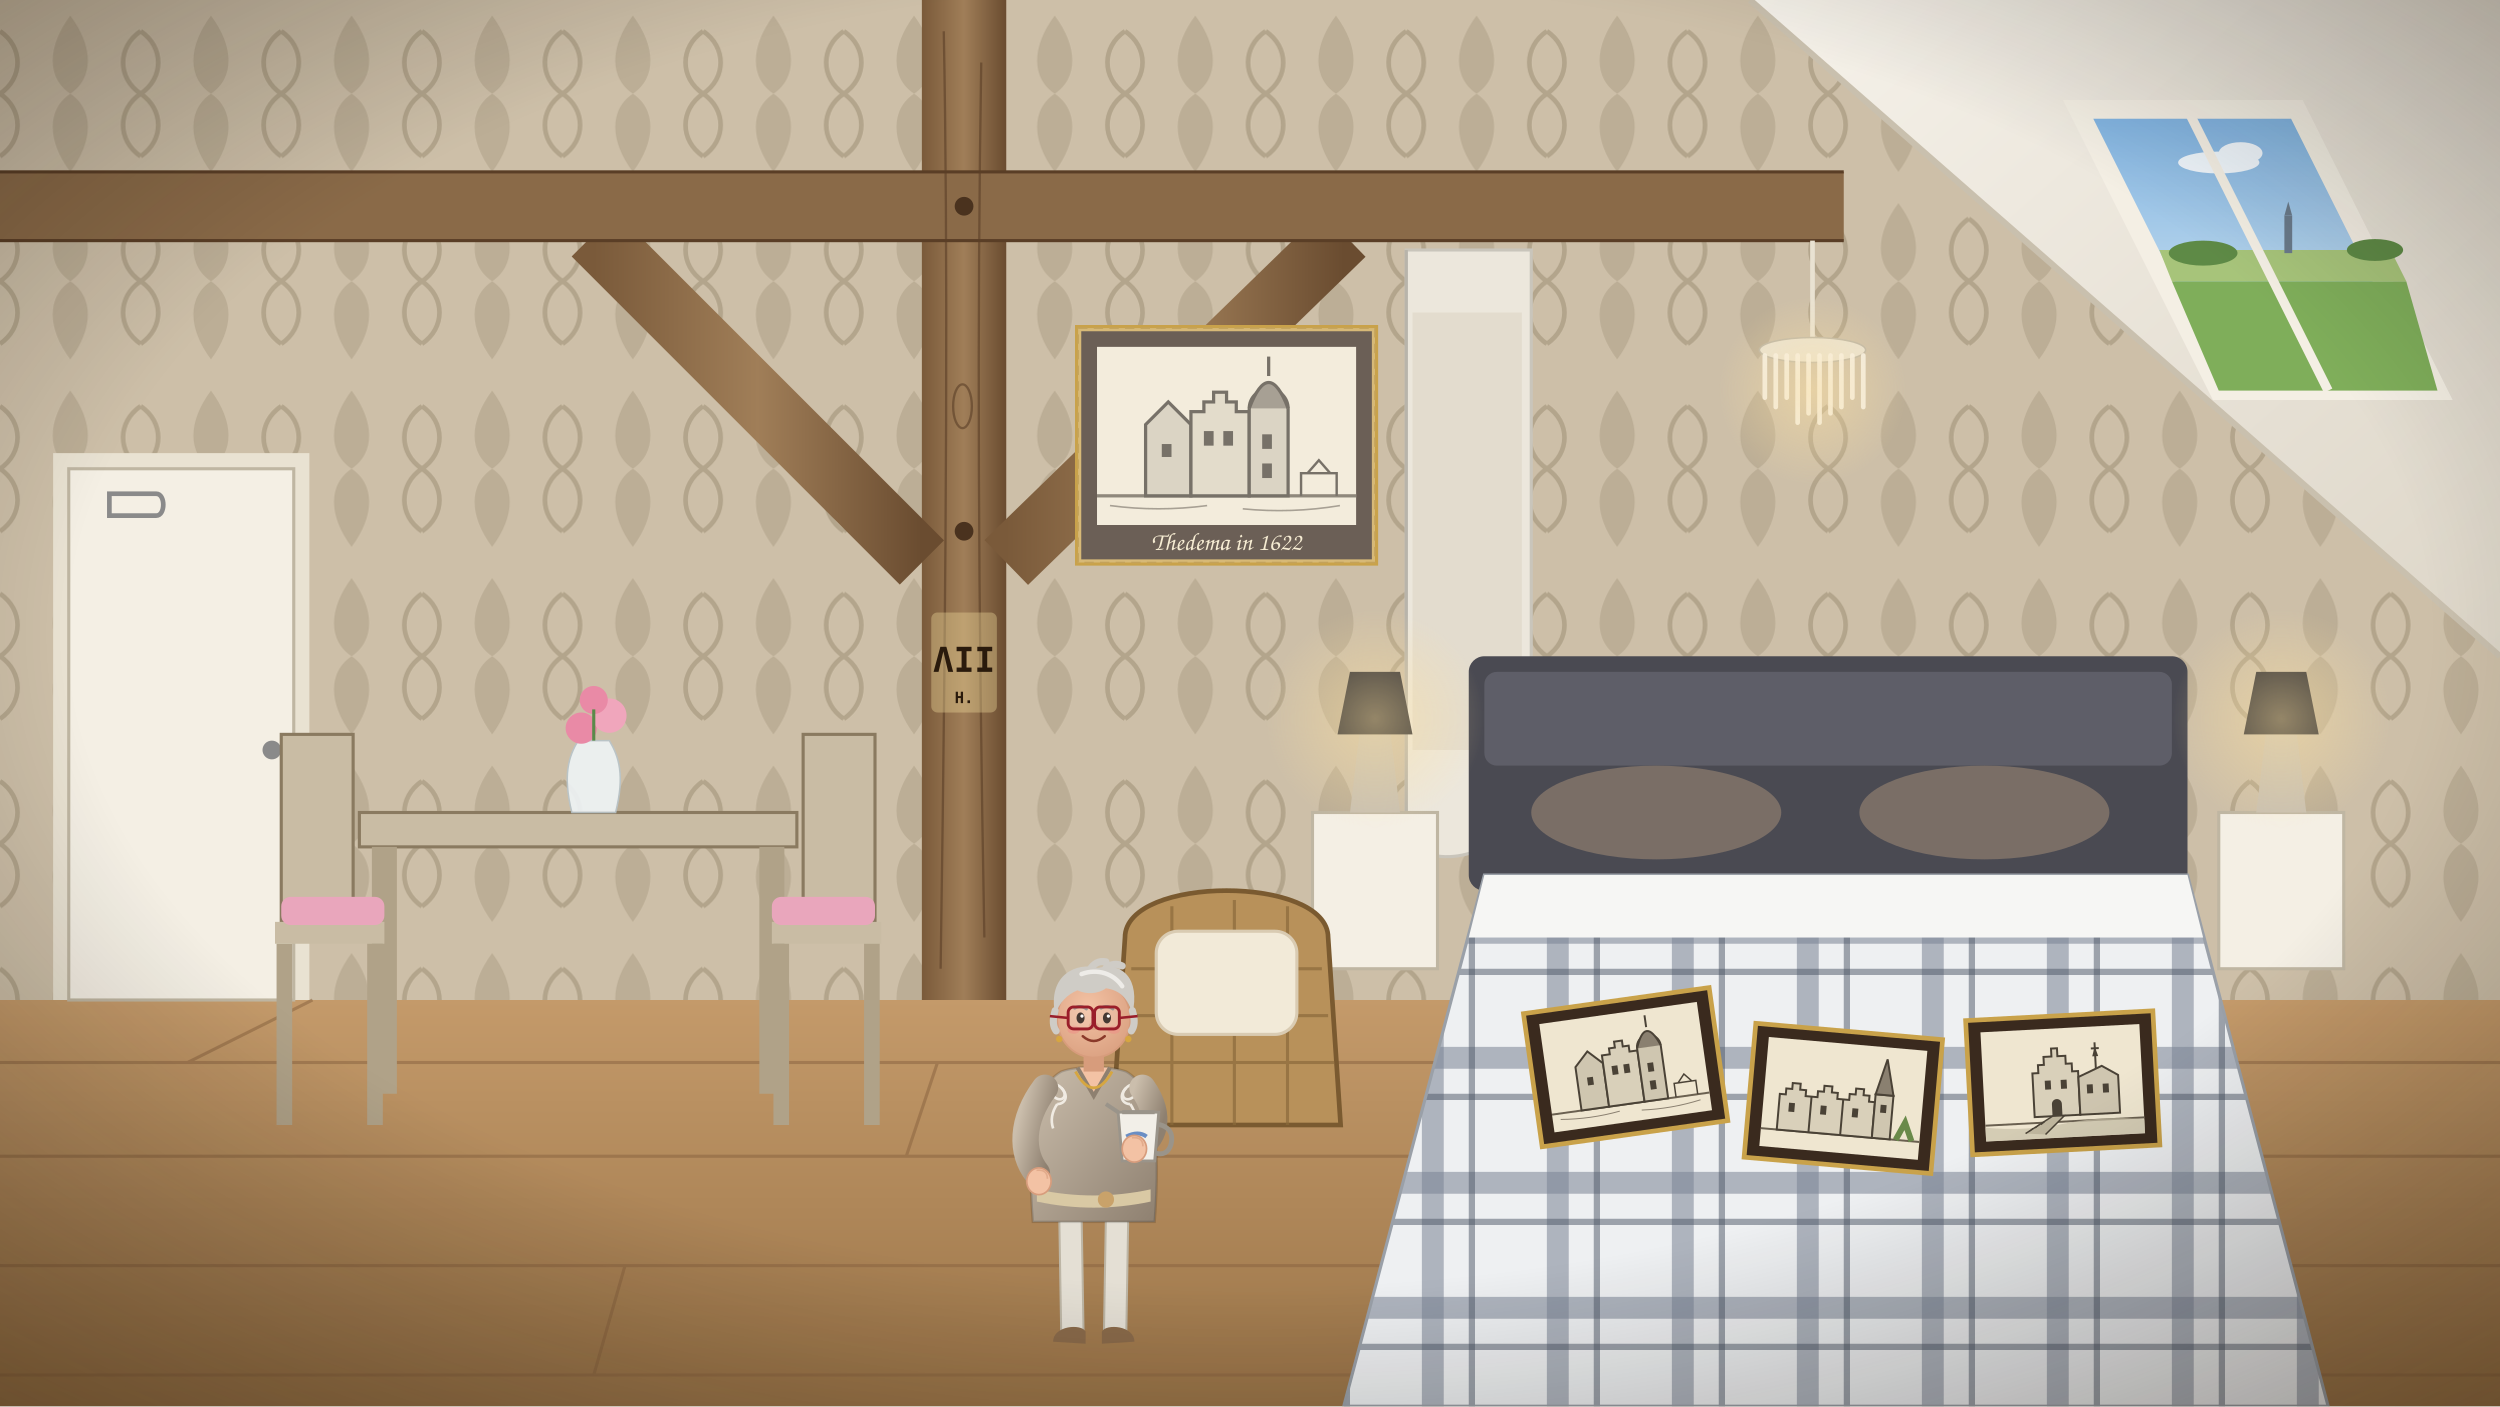
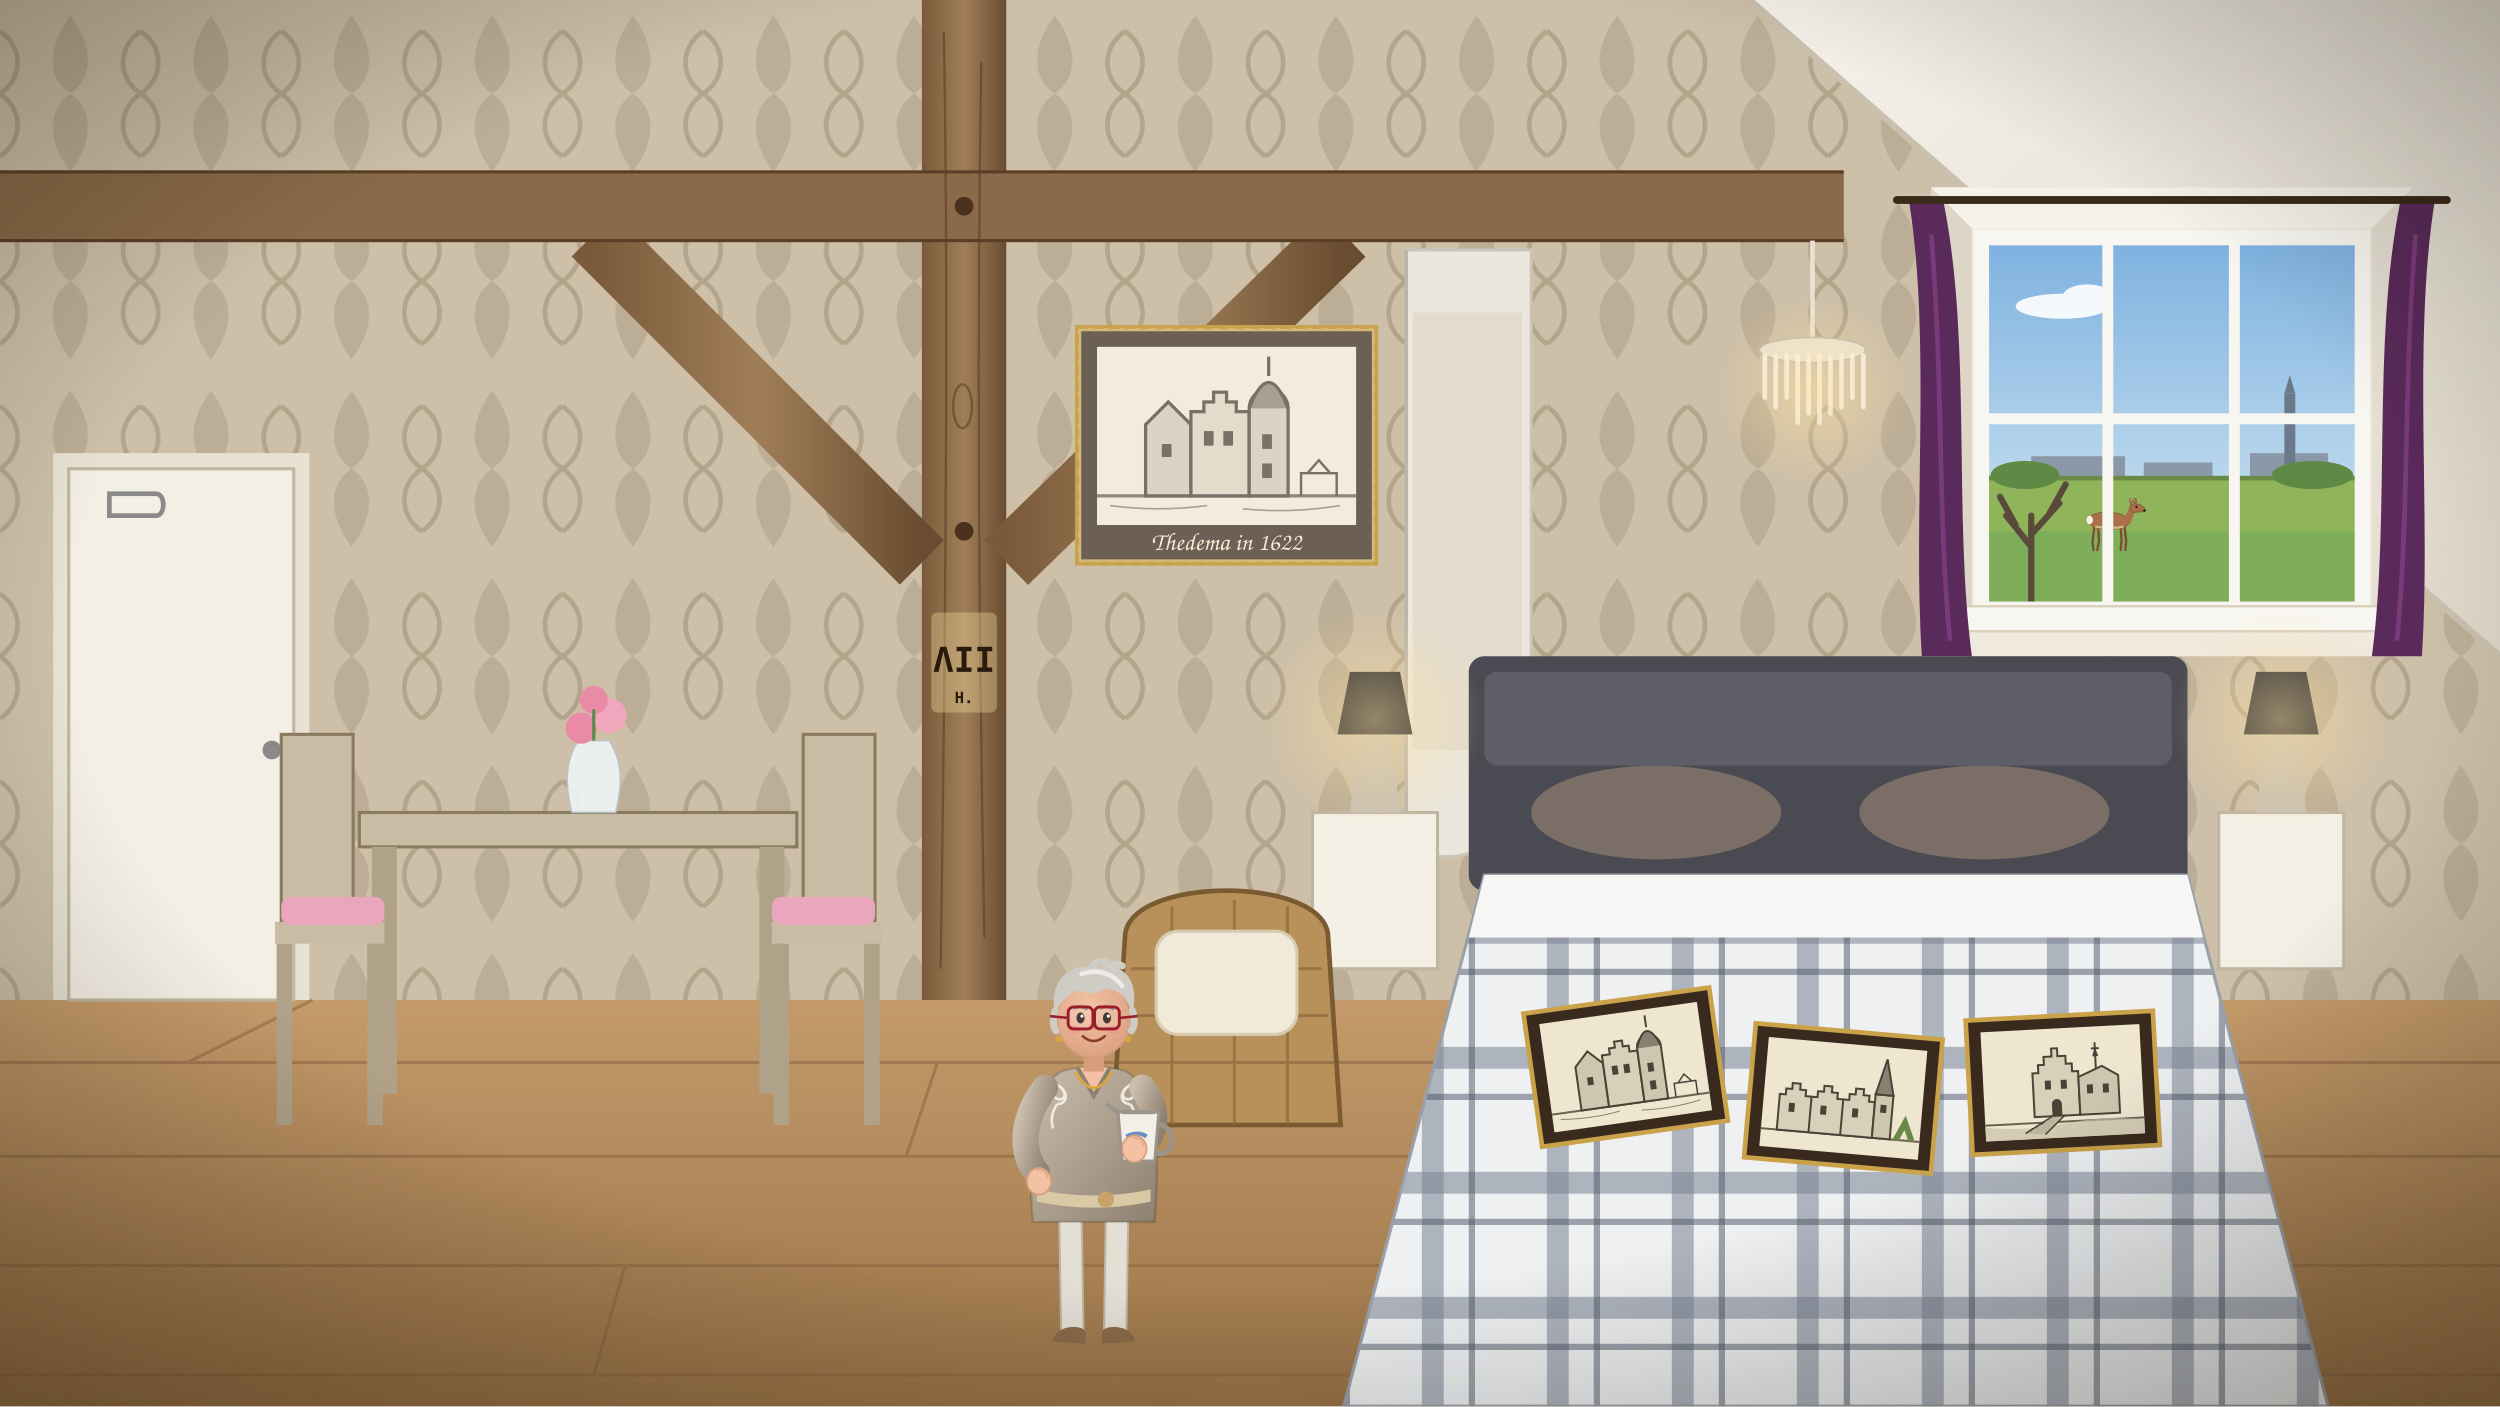
<svg xmlns="http://www.w3.org/2000/svg" class="scene" id="sc-kamer" viewBox="0 0 1600 900" preserveAspectRatio="xMidYMid slice" aria-label="Een B&amp;B-kamer op de hooizolder, met de oude gebinten">
  <defs>
    <pattern id="kmPlanks" width="64" height="300" patternUnits="userSpaceOnUse">
      <rect width="64" height="300" fill="#b8b0a2" />
      <rect x="0" width="20" height="300" fill="#a49c8c" />
      <rect x="22" width="22" height="300" fill="#c4bcae" />
      <rect x="46" width="17" height="300" fill="#9c9484" />
      <path d="M21 0 V300 M45 0 V300 M63 0 V300" stroke="#7a7262" stroke-width="2" />
      <ellipse cx="32" cy="120" rx="4" ry="9" fill="none" stroke="#857d6e" stroke-width="1.5" />
      <path d="M8 40 q4 30 0 60 M54 180 q-3 40 0 80" stroke="#8a8272" stroke-width="1" fill="none" />
    </pattern>
    <pattern id="kmFlowers" width="120" height="160" patternUnits="userSpaceOnUse">
      <rect width="120" height="160" fill="#f4f1ea" />
      <path d="M30 160 C34 120 24 90 30 50 M90 80 C94 50 84 30 90 0 M90 160 C86 130 92 110 90 80" stroke="#b8b4aa" stroke-width="2" fill="none" />
      <g fill="#c9c5bb">
        <ellipse cx="30" cy="44" rx="14" ry="11" />
        <ellipse cx="90" cy="124" rx="14" ry="11" />
      </g>
      <g fill="#a9a59b">
        <circle cx="30" cy="44" r="4" />
        <circle cx="90" cy="124" r="4" />
      </g>
      <path d="M30 90 q14 -6 16 -16 M90 30 q-14 -4 -18 -14" stroke="#c9c5bb" stroke-width="5" fill="none" stroke-linecap="round" />
    </pattern>
    <pattern id="kmDamask" width="90" height="120" patternUnits="userSpaceOnUse">
      <rect width="90" height="120" fill="#cdbfa8" />
      <path d="M45 10 C60 30 60 50 45 60 C30 50 30 30 45 10Z M45 60 C60 70 60 90 45 110 C30 90 30 70 45 60Z" fill="#bcae96" />
      <path d="M0 60 C15 50 15 30 0 20 M90 60 C75 50 75 30 90 20 M0 60 C15 70 15 90 0 100 M90 60 C75 70 75 90 90 100" fill="none" stroke="#b3a58c" stroke-width="3" />
    </pattern>
    <pattern id="kmPlaid" width="80" height="80" patternUnits="userSpaceOnUse">
      <rect width="80" height="80" fill="#eef0f2" />
      <rect x="0" y="30" width="80" height="14" fill="#7a8494" opacity=".55" />
      <rect x="30" y="0" width="14" height="80" fill="#7a8494" opacity=".55" />
      <rect x="0" y="60" width="80" height="4" fill="#4a5464" opacity=".5" />
      <rect x="60" y="0" width="4" height="80" fill="#4a5464" opacity=".5" />
    </pattern>
    <linearGradient id="kmSlope" x1="0" y1="0" x2="1" y2="1">
      <stop offset="0" stop-color="#f6f2ea" />
      <stop offset="1" stop-color="#ddd6c8" />
    </linearGradient>
    <linearGradient id="kmFloor" x1="0" y1="0" x2="0" y2="1">
      <stop offset="0" stop-color="#c49a6a" />
      <stop offset="1" stop-color="#9a7448" />
    </linearGradient>
    <linearGradient id="kmOak" x1="0" y1="0" x2="1" y2="0">
      <stop offset="0" stop-color="#7a5a3a" />
      <stop offset=".5" stop-color="#a07e58" />
      <stop offset="1" stop-color="#6a4c30" />
    </linearGradient>
    <linearGradient id="kmSky" x1="0" y1="0" x2="0" y2="1">
      <stop offset="0" stop-color="#7fb2e0" />
      <stop offset="1" stop-color="#d8eaf4" />
    </linearGradient>
    <radialGradient id="kmVign" cx=".5" cy=".45" r=".78">
      <stop offset=".6" stop-color="#000" stop-opacity="0" />
      <stop offset="1" stop-color="#2a1a08" stop-opacity=".45" />
    </radialGradient>
    <radialGradient id="kmLampG" cx=".5" cy=".5" r=".5">
      <stop offset="0" stop-color="#ffe2a0" stop-opacity=".5" />
      <stop offset="1" stop-color="#ffe2a0" stop-opacity="0" />
    </radialGradient>
    <symbol id="km-borg-thedema" viewBox="0 0 160 110">
      <rect width="160" height="110" fill="#efe6d0" />
      <path d="M0 92 H160" stroke="#6a6050" stroke-width="2" />
      <path d="M30 92 V48 L44 34 L58 48 V92Z" fill="#cfc6b0" stroke="#4a4236" stroke-width="2" />
      <path d="M58 92 V40 h8 v-6 h6 v-6 h8 v6 h6 v6 h8 V92Z" fill="#d9d0ba" stroke="#4a4236" stroke-width="2" />
      <path d="M94 92 V38 a12 12 0 0 1 24 0 V92Z" fill="#cfc6b0" stroke="#4a4236" stroke-width="2" />
      <path d="M94 38 Q106 6 118 38" fill="#8a8070" stroke="#4a4236" stroke-width="2" />
      <path d="M106 18 v-12" stroke="#4a4236" stroke-width="2" />
      <g fill="#4a4236">
        <rect x="66" y="52" width="6" height="9" />
        <rect x="78" y="52" width="6" height="9" />
        <rect x="102" y="54" width="6" height="9" />
        <rect x="102" y="72" width="6" height="9" />
        <rect x="40" y="60" width="6" height="8" />
      </g>
      <path d="M126 92 v-14 h22 v14 M130 78 l7 -8 l7 8" stroke="#4a4236" stroke-width="1.5" fill="none" />
      <path d="M8 98 q30 4 60 0 M90 100 q30 3 60 -2" stroke="#8a8070" stroke-width="1" fill="none" />
    </symbol>
    <symbol id="km-borg-alma" viewBox="0 0 160 110">
      <rect width="160" height="110" fill="#efe6d0" />
      <path d="M0 94 H160" stroke="#6a6050" stroke-width="2" />
      <path d="M0 96 q40 6 80 0 t80 0 V110 H0Z" fill="#c9c0a8" opacity=".7" />
      <path d="M50 88 V44 h6 v-8 h6 v-8 h8 v-8 h6 v8 h8 v8 h6 v8 h6 V88Z" fill="#d9d0ba" stroke="#4a4236" stroke-width="2" />
      <path d="M96 88 V50 L120 40 L136 50 V88Z" fill="#cfc6b0" stroke="#4a4236" stroke-width="2" />
      <path d="M114 42 v-26 M110 22 h8" stroke="#4a4236" stroke-width="2" />
      <path d="M111 30 l3 -10 l3 10z" fill="#4a4236" />
      <g fill="#4a4236">
        <rect x="62" y="52" width="6" height="9" />
        <rect x="78" y="52" width="6" height="9" />
        <rect x="104" y="58" width="6" height="9" />
        <rect x="120" y="58" width="6" height="9" />
      </g>
      <path d="M68 88 v-12 a5 5 0 0 1 10 0 v12" fill="#4a4236" />
      <path d="M40 104 L68 88 L80 88 L60 106" fill="#bfb69e" stroke="#4a4236" stroke-width="1.5" />
      <path d="M44 102 l4 -3 M50 99 l4 -3 M56 96 l4 -3" stroke="#4a4236" stroke-width="1" />
    </symbol>
    <symbol id="km-borg-folkerda" viewBox="0 0 160 110">
      <rect width="160" height="110" fill="#efe6d0" />
      <path d="M0 92 H160" stroke="#6a6050" stroke-width="2" />
      <path d="M16 92 V56 h6 v-6 h6 v-6 h8 v6 h6 v6 h6 V92Z M48 92 V56 h6 v-6 h6 v-6 h8 v6 h6 v6 h6 V92Z M80 92 V56 h6 v-6 h6 v-6 h8 v6 h6 v6 h6 V92Z" fill="#d9d0ba" stroke="#4a4236" stroke-width="2" />
      <path d="M112 92 V48 h18 V92Z" fill="#cfc6b0" stroke="#4a4236" stroke-width="2" />
      <path d="M112 48 L121 12 L130 48Z" fill="#8a8070" stroke="#4a4236" stroke-width="2" />
      <g fill="#4a4236">
        <rect x="26" y="64" width="6" height="9" />
        <rect x="58" y="64" width="6" height="9" />
        <rect x="90" y="64" width="6" height="9" />
        <rect x="118" y="58" width="6" height="8" />
      </g>
      <path d="M136 92 l8 -18 l8 18" stroke="#6a8a4a" stroke-width="6" fill="none" />
    </symbol>
  </defs>
  <rect id="km-wall-thedema" width="1600" height="640" fill="url(#kmPlanks)" />
  <rect id="km-wall-alma" width="1600" height="640" fill="url(#kmFlowers)" />
  <rect id="km-wall-folkerda" width="1600" height="640" fill="url(#kmDamask)" />
  <path d="M1120 0 L1600 0 L1600 420Z" fill="url(#kmSlope)" />
  <path d="M1120 0 L1600 420" stroke="#c9c0ae" stroke-width="4" />
-   <g id="km-dakraam">
-     <path d="M1330 70 L1470 70 L1560 250 L1420 250Z" fill="url(#kmSky)" stroke="#f4efe4" stroke-width="12" />
-     <path d="M1390 180 L1540 180 L1560 250 L1420 250Z" fill="#7fae5a" />
-     <path d="M1382 160 L1530 160 L1540 180 L1390 180Z" fill="#a7c47a" />
-     <g fill="#6a7a8a">
-       <rect x="1462" y="138" width="5" height="24" />
-       <path d="M1462 138 l2.5 -9 l2.5 9z" />
-     </g>
-     <g fill="#5e8a46">
-       <ellipse cx="1410" cy="162" rx="22" ry="8" />
-       <ellipse cx="1520" cy="160" rx="18" ry="7" />
-     </g>
-     <g class="km-cloud" fill="#fff" opacity=".85">
-       <ellipse cx="1420" cy="104" rx="26" ry="7" />
-       <ellipse cx="1434" cy="98" rx="14" ry="7" />
-     </g>
-     <path d="M1400 70 L1490 250" stroke="#f4efe4" stroke-width="6" />
+   <g id="km-dakkapel">
+     <path d="M1236 120 H1544 V420 H1236Z" fill="#efe9de" />
+     <path d="M1236 120 L1262 146 V402 L1236 420Z" fill="#ddd5c6" />
+     <path d="M1544 120 L1518 146 V402 L1544 420Z" fill="#e6dfd2" />
+     <path d="M1236 120 H1544 L1518 146 H1262Z" fill="#f6f2ea" />
+     <clipPath id="kmView">
+       <rect x="1272" y="156" width="236" height="230" />
+     </clipPath>
+     <g clip-path="url(#kmView)">
+       <rect x="1272" y="156" width="236" height="230" fill="url(#kmSky)" />
+       <g class="km-cloud" fill="#fff" opacity=".9">
+         <ellipse cx="1320" cy="196" rx="30" ry="8" />
+         <ellipse cx="1336" cy="190" rx="16" ry="8" />
+       </g>
+       <g fill="#8a98a8">
+         <rect x="1300" y="292" width="60" height="16" />
+         <rect x="1372" y="296" width="44" height="12" />
+         <rect x="1440" y="290" width="50" height="18" />
+       </g>
+       <g id="km-martini" fill="#6a7a8a">
+         <rect x="1462" y="252" width="7" height="56" />
+         <rect x="1460" y="266" width="11" height="3" />
+         <path d="M1462 252 l3.5 -12 l3.5 12z" />
+       </g>
+       <path d="M1272 306 H1508 V386 H1272Z" fill="#8fb45a" />
+       <path d="M1272 306 H1508" stroke="#6a8a46" stroke-width="3" />
+       <g fill="#5e8a46">
+         <ellipse cx="1296" cy="304" rx="22" ry="9" />
+         <ellipse cx="1480" cy="304" rx="26" ry="9" />
+       </g>
+       <g fill="#7fae5a">
+         <path d="M1272 340 H1508 V386 H1272Z" />
+       </g>
+       <path d="M1300 386 V330 M1300 350 L1284 330 M1300 342 L1318 322 M1290 336 L1280 318 M1312 328 L1322 310" stroke="#5a4a3a" stroke-width="4" fill="none" stroke-linecap="round" />
+       <g id="km-ree" class="km-reewalk">
+         <g class="ree-walk walking">
+           <g transform="translate(1350 352)">
+             <g transform="translate(0 0) scale(0.3 0.3)">
+               <path class="rleg a" d="M-32 -50 L-36 -18 L-34 0" stroke="#7a4e30" stroke-width="5" fill="none" stroke-linecap="round" />
+               <path class="rleg b" d="M-24 -48 L-22 -18 L-26 0" stroke="#7a4e30" stroke-width="5" fill="none" stroke-linecap="round" />
+               <path class="rleg b" d="M24 -50 L26 -20 L24 0" stroke="#7a4e30" stroke-width="5" fill="none" stroke-linecap="round" />
+               <path class="rleg a" d="M32 -50 L36 -20 L34 0" stroke="#7a4e30" stroke-width="5" fill="none" stroke-linecap="round" />
+               <path d="M-42 -62 C-44 -76 -24 -82 0 -80 C22 -80 36 -74 40 -62 C42 -50 32 -44 0 -44 C-28 -44 -42 -48 -42 -62Z" fill="#a8714a" stroke="#7a4e30" stroke-width="1.4" />
+               <path d="M-30 -50 C-10 -46 14 -46 30 -50" stroke="#e8d2b4" stroke-width="5" fill="none" opacity=".7" />
+               <ellipse cx="-42" cy="-64" rx="7" ry="9" fill="#f6efe4" />
+               <g>
+                 <path d="M30 -58 C34 -72 38 -84 46 -92 L58 -86 C52 -78 48 -66 44 -54Z" fill="#a8714a" />
+                 <path d="M44 -94 C50 -100 62 -100 70 -94 C76 -90 78 -84 74 -82 C66 -80 58 -82 52 -80 C46 -82 42 -88 44 -94Z" fill="#a8714a" stroke="#7a4e30" stroke-width="1.4" />
+                 <ellipse cx="75" cy="-84" rx="3" ry="2.4" fill="#2a1a10" />
+                 <circle cx="58" cy="-92" r="2.6" fill="#1a100a" />
+                 <circle cx="59" cy="-93" r=".8" fill="#fff" />
+                 <path d="M46 -96 C40 -110 44 -114 50 -106Z M52 -98 C52 -114 58 -114 58 -102Z" fill="#a8714a" stroke="#7a4e30" stroke-width="1.2" />
+                 <path d="M47 -104 C45 -108 46 -110 48 -106" stroke="#e8b8a0" stroke-width="2" />
+               </g>
+             </g>
+           </g>
+         </g>
+       </g>
+     </g>
+     <rect x="1268" y="152" width="244" height="238" fill="none" stroke="#f8f6f0" stroke-width="10" />
+     <path d="M1349 152 V390 M1430 152 V390 M1268 268 H1512" stroke="#f8f6f0" stroke-width="7" />
+     <rect x="1256" y="388" width="268" height="16" fill="#f8f6f0" stroke="#d9d0bc" stroke-width="1.5" />
+     <g id="km-gordijnen">
+       <path class="km-curtain" d="M1244 130 C1262 220 1250 330 1262 420 L1230 420 C1224 330 1236 220 1222 130Z" fill="#5a2a5a" />
+       <path class="km-curtain b" d="M1536 130 C1518 220 1530 330 1518 420 L1550 420 C1556 330 1544 220 1558 130Z" fill="#5a2a5a" />
+       <path d="M1236 150 C1244 250 1240 330 1248 410 M1546 150 C1538 250 1542 330 1534 410" stroke="#7a3a7a" stroke-width="3" fill="none" />
+       <path d="M1214 128 H1566" stroke="#3a2a1a" stroke-width="5" stroke-linecap="round" />
+     </g>
  </g>
  <path d="M0 640 H1600 V900 H0Z" fill="url(#kmFloor)" />
  <g stroke="#8a6440" stroke-width="2" opacity=".55">
    <path d="M0 680 H1600 M0 740 H1600 M0 810 H1600 M0 880 H1600 M200 640 L120 680 M600 680 L580 740 M1000 740 L1020 810 M400 810 L380 880 M1300 640 L1320 680" />
  </g>
  <g id="km-door">
    <rect x="34" y="290" width="164" height="350" fill="#e9e2d2" />
    <rect x="44" y="300" width="144" height="340" fill="#f4efe4" stroke="#bfb6a2" stroke-width="2" />
    <circle cx="174" cy="480" r="6" fill="#8a8a8a" />
    <path d="M70 330 h30 c6 0 6 -14 0 -14 h-30 z" fill="none" stroke="#8a8a8a" stroke-width="3" />
  </g>
  <g id="km-tafel">
    <rect x="230" y="520" width="280" height="22" fill="#c9bca4" stroke="#8a7a60" stroke-width="2" />
    <path d="M246 542 V700 M494 542 V700" stroke="#b0a288" stroke-width="16" />
    <g>
      <path d="M366 520 c-6 -24 -2 -36 4 -46 h20 c6 10 10 22 4 46z" fill="#eef4f6" opacity=".9" stroke="#b8c4ca" />
      <circle cx="372" cy="466" r="10" fill="#e98aa6" />
      <circle cx="390" cy="458" r="11" fill="#f0a6bc" />
      <circle cx="380" cy="448" r="9" fill="#e98aa6" />
      <path d="M380 474 v-20" stroke="#5a8a4a" stroke-width="2" />
    </g>
    <g>
      <path d="M180 470 h46 v120 h-46z" fill="#c9bca4" stroke="#8a7a60" stroke-width="2" />
      <path d="M176 590 h70 v14 h-70z" fill="#c9bca4" />
      <rect x="180" y="574" width="66" height="18" rx="6" fill="#e9a6bc" />
      <path d="M182 604 V720 M240 604 V720" stroke="#b0a288" stroke-width="10" />
      <path d="M560 470 h-46 v120 h46z" fill="#c9bca4" stroke="#8a7a60" stroke-width="2" />
      <path d="M564 590 h-70 v14 h70z" fill="#c9bca4" />
      <rect x="494" y="574" width="66" height="18" rx="6" fill="#e9a6bc" />
      <path d="M558 604 V720 M500 604 V720" stroke="#b0a288" stroke-width="10" />
    </g>
  </g>
  <g id="km-gebint">
    <rect x="590" y="0" width="54" height="640" fill="url(#kmOak)" />
    <path d="M644 360 L860 150" stroke="url(#kmOak)" stroke-width="40" />
    <path d="M590 360 L380 150" stroke="url(#kmOak)" stroke-width="40" />
    <rect x="0" y="110" width="1180" height="44" fill="#8a6a48" />
    <path d="M0 110 H1180 M0 154 H1180" stroke="#5a3e26" stroke-width="2" />
    <g stroke="#5a3e26" stroke-width="1.5" opacity=".6" fill="none">
      <path d="M604 20 q4 200 -2 600 M628 40 q-4 240 2 560" />
      <ellipse cx="616" cy="260" rx="6" ry="14" />
    </g>
    <g fill="#4a321e">
      <circle cx="617" cy="340" r="6" />
      <circle cx="617" cy="132" r="6" />
    </g>
    <g id="km-mark" font-family="IBM Plex Mono, monospace" font-weight="600" fill="#2a1a0c" text-anchor="middle">
      <rect x="596" y="392" width="42" height="64" rx="4" fill="#f6e2a0" opacity=".35" />
      <text id="km-marktxt" x="617" y="430" font-size="22">ΛII</text>
      <text x="617" y="450" font-size="10">H.</text>
    </g>
  </g>
  <g id="km-print">
    <rect x="690" y="210" width="190" height="150" fill="#3a2a1e" stroke="#c9a24a" stroke-width="4" />
    <use id="km-print-use" href="#km-borg-thedema" x="702" y="222" width="166" height="114" />
    <text id="km-print-cap" x="785" y="352" text-anchor="middle" font-family="Caveat, cursive" font-size="16" fill="#f3e6c4">Thedema in 1622</text>
  </g>
  <rect id="km-print-empty" x="690" y="210" width="190" height="150" fill="#fff" opacity=".25" stroke="#b3a58c" stroke-dasharray="6 4" />
  <g id="km-loose">
    <path d="M900 160 H980 V520 C960 540 930 560 900 540Z" fill="#ece7dc" stroke="#c9c5bb" stroke-width="2" />
    <path d="M900 160 V540" stroke="#b8b4aa" stroke-width="2" />
    <path d="M980 520 C950 500 940 470 950 440 C966 470 974 494 980 520Z" fill="#d9d4c8" />
    <rect x="904" y="200" width="70" height="280" fill="#d9d2c0" opacity=".5" />
  </g>
  <g id="km-luchter" class="km-luchter">
    <path d="M1160 154 V220" stroke="#e9e2d2" stroke-width="3" />
    <ellipse cx="1160" cy="224" rx="34" ry="8" fill="#e9e2d2" stroke="#bdb6a6" />
    <g fill="#f6f2ea" opacity=".9">
      <rect x="1128" y="226" width="3" height="30" rx="1.5" />
      <rect x="1135" y="226" width="3" height="36" rx="1.5" />
      <rect x="1142" y="226" width="3" height="30" rx="1.5" />
      <rect x="1149" y="226" width="3" height="46" rx="1.5" />
      <rect x="1156" y="226" width="3" height="40" rx="1.5" />
      <rect x="1163" y="226" width="3" height="46" rx="1.5" />
      <rect x="1170" y="226" width="3" height="40" rx="1.5" />
      <rect x="1177" y="226" width="3" height="36" rx="1.5" />
      <rect x="1184" y="226" width="3" height="30" rx="1.5" />
      <rect x="1191" y="226" width="3" height="36" rx="1.5" />
    </g>
    <circle cx="1160" cy="250" r="60" fill="url(#kmLampG)" />
  </g>
  <g id="km-bed">
    <rect x="940" y="420" width="460" height="150" rx="10" fill="#4a4a52" />
    <rect x="950" y="430" width="440" height="60" rx="8" fill="#5e5e68" />
    <ellipse cx="1060" cy="520" rx="80" ry="30" fill="#7a6e66" />
    <ellipse cx="1270" cy="520" rx="80" ry="30" fill="#7a6e66" />
    <path d="M950 560 L860 900 H1490 L1400 560Z" fill="url(#kmPlaid)" stroke="#9aa0a8" stroke-width="2" />
    <path d="M950 560 L1400 560 L1410 600 L940 600Z" fill="#f6f6f4" />
    <g>
      <rect x="840" y="520" width="80" height="100" fill="#f4efe4" stroke="#bfb6a2" stroke-width="2" />
      <path d="M864 520 l6 -50 h20 l6 50z" fill="#c9c0b0" />
      <path d="M856 470 h48 l-8 -40 h-32z" fill="#2a2a30" />
      <rect x="1420" y="520" width="80" height="100" fill="#f4efe4" stroke="#bfb6a2" stroke-width="2" />
      <path d="M1444 520 l6 -50 h20 l6 50z" fill="#c9c0b0" />
      <path d="M1436 470 h48 l-8 -40 h-32z" fill="#2a2a30" />
    </g>
    <circle class="km-glow" cx="880" cy="460" r="70" fill="url(#kmLampG)" pointer-events="none" />
    <circle class="km-glow b" cx="1460" cy="460" r="70" fill="url(#kmLampG)" pointer-events="none" />
    <g id="km-prints-bed">
      <g transform="rotate(-8 1040 680)">
        <rect x="980" y="640" width="120" height="86" fill="#3a2a1e" stroke="#c9a24a" stroke-width="3" />
        <use href="#km-borg-thedema" x="988" y="648" width="104" height="70" />
      </g>
      <g transform="rotate(5 1180 700)">
        <rect x="1120" y="660" width="120" height="86" fill="#3a2a1e" stroke="#c9a24a" stroke-width="3" />
        <use href="#km-borg-folkerda" x="1128" y="668" width="104" height="70" />
      </g>
      <g transform="rotate(-3 1320 690)">
        <rect x="1260" y="650" width="120" height="86" fill="#3a2a1e" stroke="#c9a24a" stroke-width="3" />
        <use href="#km-borg-alma" x="1268" y="658" width="104" height="70" />
      </g>
    </g>
  </g>
  <g id="km-rieten">
    <path d="M720 600 C720 560 850 560 850 600 L858 720 H712Z" fill="#b8915a" stroke="#7a5a30" stroke-width="3" />
    <g stroke="#8a6a3a" stroke-width="2" opacity=".7">
      <path d="M724 620 h122 M720 650 h130 M716 680 h138" />
      <path d="M750 580 v140 M790 576 v144 M824 580 v140" />
    </g>
    <rect x="740" y="596" width="90" height="66" rx="14" fill="#f2ead8" stroke="#d9cbb2" stroke-width="2" />
  </g>
  <g id="km-ditty">
    <g transform="translate(700 860)">
      <g transform="translate(0 0) scale(1.3 1.3)">
        <defs>
          <linearGradient id="kmDVest" x1="0" y1="0" x2="1" y2="1">
            <stop offset="0" stop-color="#cbbeac" />
            <stop offset="1" stop-color="#8e8070" />
          </linearGradient>
        </defs>
        <path d="M-17 -64 L-16 -4 L-5 -4 L-6 -64Z M17 -64 L16 -4 L5 -4 L6 -64Z" fill="#e4dfd4" stroke="#bdb6a6" stroke-width="1" />
        <path d="M-20 -1 C-20 -9 -6 -10 -4 -6 L-4 0 Z M20 -1 C20 -9 6 -10 4 -6 L4 0 Z" fill="#8a6a4a" />
        <path d="M-30 -60 C-33 -100 -30 -126 -16 -134 C-8 -137 8 -137 16 -134 C30 -126 33 -100 30 -60Z" fill="url(#kmDVest)" stroke="#00000026" stroke-width="1.2" />
        <path d="M-8 -136 L0 -122 L8 -136" stroke="#8e8070" stroke-width="2" fill="#f3c2a4" />
        <path d="M-28 -76 Q0 -70 28 -76 L28 -70 Q0 -64 -28 -70Z" fill="#d9c9a4" />
        <circle cx="6" cy="-71" r="4" fill="#c9a26a" />
        <g fill="none" stroke="#f6f2ea" stroke-width="1.3" opacity=".9">
          <path d="M-16 -126 c-4 -4 -8 0 -4 4 c4 4 8 0 4 -4z" />
          <path d="M-16 -126 c4 4 2 8 -2 8" />
          <path d="M-18 -118 q-4 6 -2 12" />
        </g>
        <g fill="none" stroke="#f6f2ea" stroke-width="1.3" opacity=".9">
          <path d="M16 -126 c4 -4 8 0 4 4 c-4 4 -8 0 -4 -4z" />
          <path d="M16 -126 c-4 4 -2 8 2 8" />
          <path d="M18 -118 q4 6 2 12" />
        </g>
        <path d="M-9 -134 Q0 -118 9 -134" stroke="#d6a640" stroke-width="1.4" fill="none" />
        <path d="M-24 -126 C-36 -110 -36 -94 -28 -84" stroke="url(#kmDVest)" stroke-width="13" fill="none" stroke-linecap="round" />
        <ellipse cx="-27" cy="-80" rx="6" ry="6.6" fill="#f3c2a4" stroke="#d79c7c" stroke-width="0.84" />
        <path d="M-28.2 -85.4 q5.4 -0.6 5.4 4.2" stroke="#d79c7c" stroke-width="0.84" fill="none" opacity=".6" />
        <path d="M24 -126 C34 -112 30 -100 20 -96" stroke="url(#kmDVest)" stroke-width="13" fill="none" stroke-linecap="round" />
        <g>
          <path d="M12 -114 h20 l-2 24 h-16z" fill="#f2efe8" stroke="#9a948a" stroke-width="1.4" />
          <path d="M32 -108 q8 2 6 10 q-2 6 -8 4" stroke="#9a948a" stroke-width="2.4" fill="none" />
          <path d="M12 -114 l-6 -4 M14 -114 h16" stroke="#9a948a" stroke-width="2" />
          <path d="M16 -102 q6 -3 10 0" stroke="#6a8ec4" stroke-width="2" fill="none" />
        </g>
        <ellipse cx="20" cy="-96" rx="6" ry="6.6" fill="#f3c2a4" stroke="#d79c7c" stroke-width="0.84" />
        <path d="M18.8 -101.4 q5.4 -0.6 5.4 4.2" stroke="#d79c7c" stroke-width="0.84" fill="none" opacity=".6" />
        <rect x="-5" y="-146" width="10" height="12" fill="#d79c7c" />
        <defs>
          <radialGradient id="kmDSk" cx="0.42" cy="0.35" r="0.8">
            <stop offset="0" stop-color="#f3c2a4" />
            <stop offset="1" stop-color="#d79c7c" />
          </radialGradient>
        </defs>
        <ellipse cx="-17.1" cy="-158.6" rx="3.6" ry="4.7" fill="#f3c2a4" stroke="#d79c7c" stroke-width="0.90" />
        <ellipse cx="17.1" cy="-158.6" rx="3.6" ry="4.7" fill="#f3c2a4" stroke="#d79c7c" stroke-width="0.90" />
        <ellipse cx="0" cy="-160" rx="18" ry="19.1" fill="url(#kmDSk)" stroke="#d79c7c" stroke-width="0.90" />
        <ellipse cx="-6.5" cy="-160.4" rx="1.98" ry="2.70" fill="#2a1b14" />
        <circle cx="-5.8" cy="-161.3" r="0.81" fill="#fff" />
        <path d="M-9.4 -165.2 q2.9 -1.8 5.8 0.4" stroke="#8a8680" stroke-width="1.44" fill="none" stroke-linecap="round" />
        <ellipse cx="6.5" cy="-160.4" rx="1.98" ry="2.70" fill="#2a1b14" />
        <circle cx="7.2" cy="-161.3" r="0.81" fill="#fff" />
        <path d="M3.6 -165.2 q2.9 -1.8 5.8 0.4" stroke="#8a8680" stroke-width="1.44" fill="none" stroke-linecap="round" />
        <ellipse cx="-9.9" cy="-154.6" rx="3.1" ry="2.0" fill="#ee8f86" opacity=".55" />
        <ellipse cx="9.9" cy="-154.6" rx="3.1" ry="2.0" fill="#ee8f86" opacity=".55" />
        <ellipse cx="0" cy="-156.4" rx="2.5" ry="2.0" fill="#d79c7c" opacity=".7" />
        <circle cx="-0.7" cy="-157.1" r="0.72" fill="#fff" opacity=".6" />
        <path d="M-5.4 -151.4 q5.4 4.7 10.8 0" stroke="#8a3a2a" stroke-width="1.26" fill="none" stroke-linecap="round" />
        <path d="M-19 -162 C-23 -182 -8 -188 2 -185 C14 -188 23 -180 19 -162 C17 -170 13 -174 6 -175 C2 -172 -4 -172 -8 -174 C-13 -172 -17 -168 -19 -162Z" fill="#cfccc6" />
        <path d="M-2 -184 q3 -5 8 -4 M6 -185 q4 -3 8 -1" stroke="#cfccc6" stroke-width="3.5" stroke-linecap="round" fill="none" />
        <path d="M-6 -182 C2 -185 10 -182 14 -176" stroke="#eeece8" stroke-width="2.2" fill="none" stroke-linecap="round" />
        <path d="M-19 -164 C-20.5 -159 -20 -156 -18.5 -154 M19 -164 C20.5 -159 20 -156 18.5 -154" stroke="#cfccc6" stroke-width="3.5" fill="none" stroke-linecap="round" />
        <circle cx="-17" cy="-150" r="1.6" fill="#d6a640" />
        <circle cx="17" cy="-150" r="1.6" fill="#d6a640" />
        <g fill="#ffffff22" stroke="#9a1e2a" stroke-width="1.44">
          <rect x="-12.6" y="-165.8" width="12.2" height="10.8" rx="2.7" />
          <rect x="0.4" y="-165.8" width="12.2" height="10.8" rx="2.7" />
        </g>
        <path d="M-0.4 -160.4 q0.4 -1.4 0.7 0 M-12.6 -160.4 l-9.0 -0.9 M12.6 -160.4 l9.0 -0.9" stroke="#9a1e2a" stroke-width="1.26" fill="none" />
      </g>
    </g>
  </g>
  <rect width="1600" height="900" fill="url(#kmVign)" pointer-events="none" />
  <g class="hits">
    <rect class="hit" data-hs="kamerdeur" data-label="De deur naar de overloop" x="44" y="300" width="144" height="340" fill="transparent" />
    <rect class="hit" data-hs="kmtafel" data-label="De tafel van steigerhout" x="176" y="440" width="390" height="180" fill="transparent" />
    <rect class="hit" data-hs="stijl" data-label="De eiken stijl van het gebint" x="590" y="160" width="54" height="480" fill="transparent" />
    <rect class="hit" data-hs="korbeel" data-label="Een schuine balk: een korbeel" x="660" y="150" width="200" height="140" fill="transparent" />
    <rect class="hit" data-hs="prent" data-label="Een oude prent" x="690" y="210" width="190" height="150" fill="transparent" />
    <rect class="hit" id="hit-loose" data-hs="behang" data-label="Een losse baan behang" x="896" y="160" width="88" height="390" fill="transparent" />
    <rect class="hit" data-hs="luchter" data-label="De kroonluchter" x="1120" y="150" width="80" height="120" fill="transparent" />
    <rect class="hit" data-hs="kmbed" data-label="Het bed" x="940" y="420" width="460" height="140" fill="transparent" />
    <rect class="hit" id="hit-printsbed" data-hs="prenten" data-label="Drie prenten op het bed" x="970" y="630" width="420" height="130" fill="transparent" />
-     <rect class="hit" data-hs="dakraam" data-label="Het dakraam" x="1330" y="70" width="230" height="180" fill="transparent" />
+     <rect class="hit" data-hs="dakraam" data-label="Het raam: uitzicht op de stad Groningen" x="1272" y="156" width="236" height="140" fill="transparent" />
+     <rect class="hit" data-hs="kmmartini" data-label="De Martinitoren, 7,5 km verderop" x="1450" y="234" width="28" height="78" fill="transparent" />
+     <rect class="hit" data-hs="kmree" data-label="Een ree in de wei" x="1272" y="310" width="236" height="76" fill="transparent" />
+     <rect class="hit" data-hs="gordijnen" data-label="De paarse gordijnen" x="1216" y="126" width="48" height="296" fill="transparent" />
+     <rect class="hit" data-hs="gordijnen" data-label="De paarse gordijnen" x="1516" y="126" width="48" height="296" fill="transparent" />
    <rect class="hit" data-hs="kmlamp" data-label="Een nachtlampje" x="840" y="430" width="80" height="90" fill="transparent" />
    <rect class="hit" id="hit-rieten" data-hs="kmrieten" data-label="Een rieten stoel" x="712" y="566" width="146" height="154" fill="transparent" />
    <rect class="hit" id="hit-ditty" data-hs="ditty" data-label="Ditty" x="640" y="610" width="120" height="250" fill="transparent" />
  </g>
</svg>
